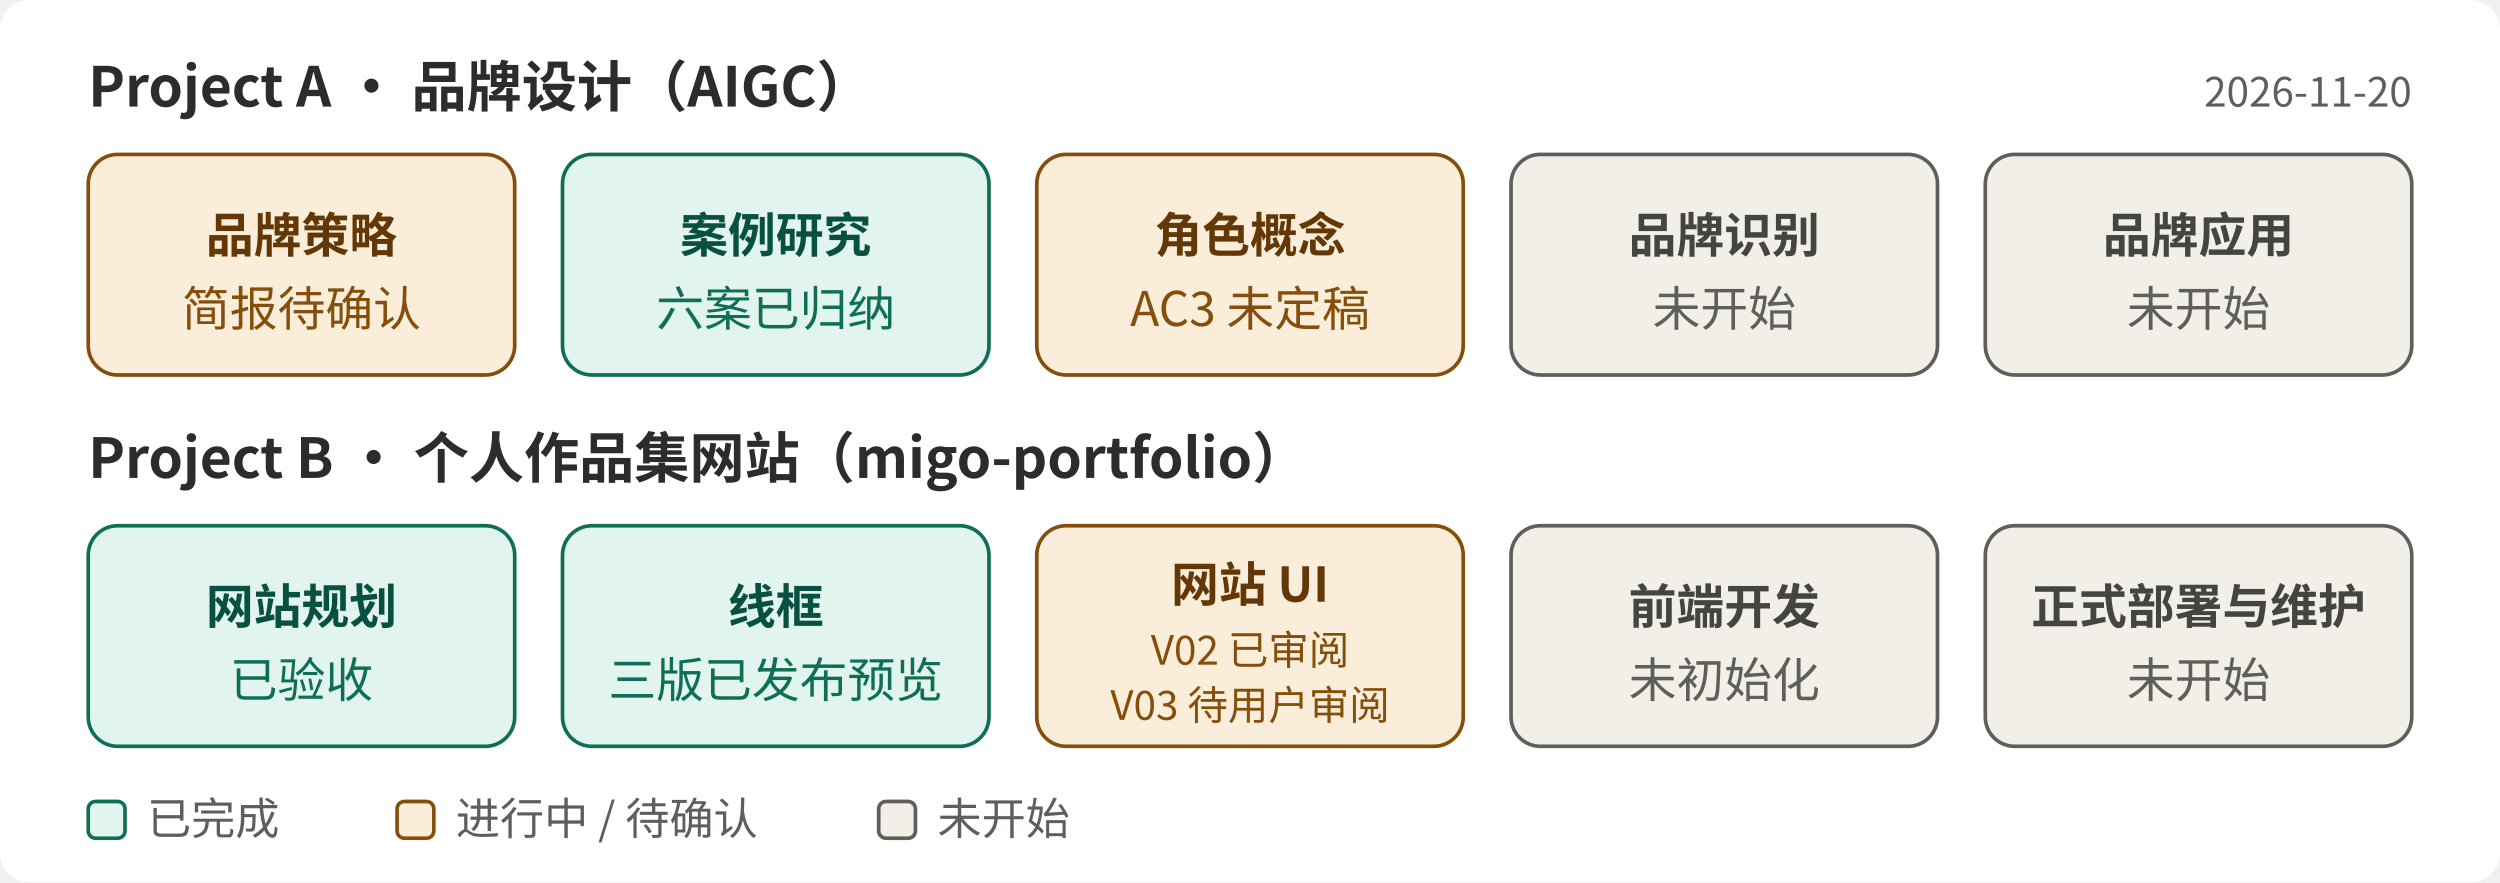
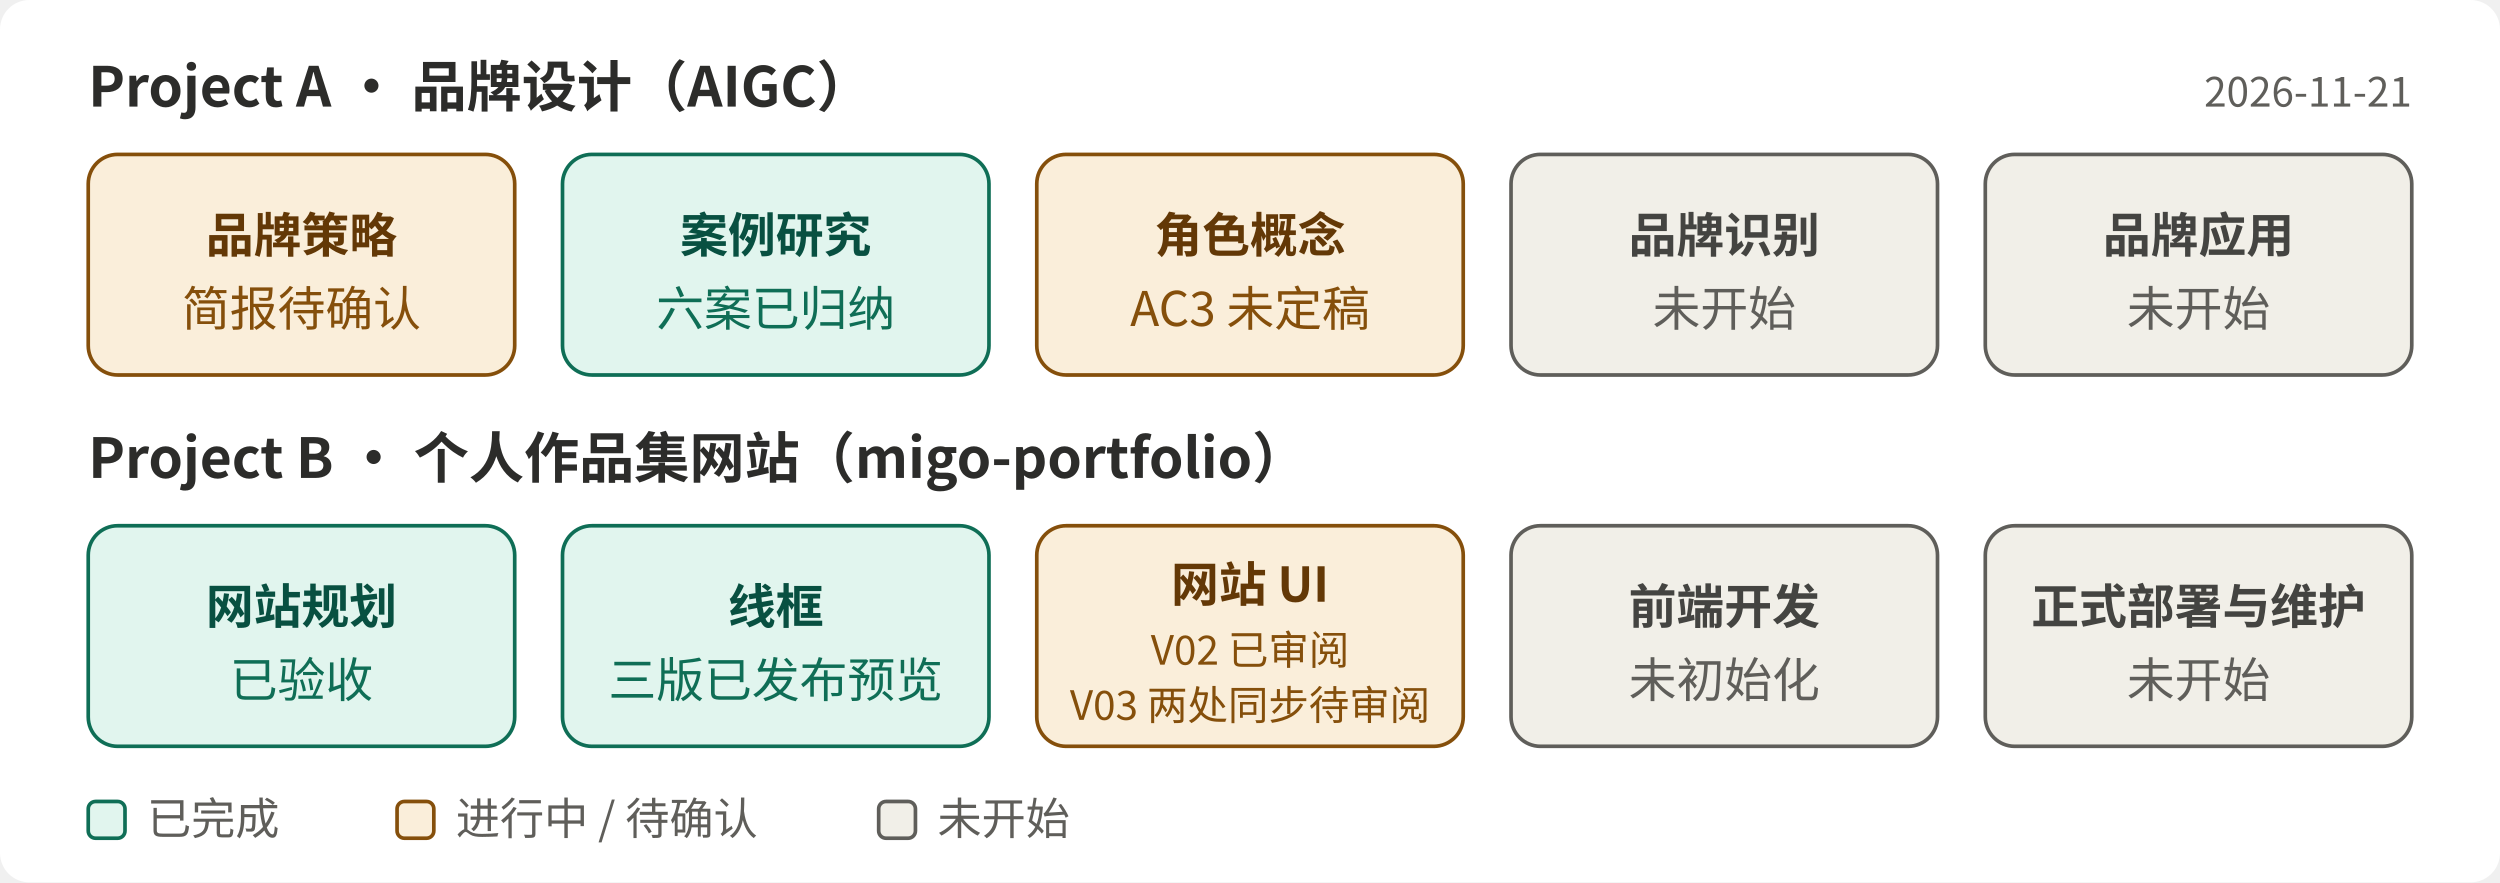
<svg xmlns="http://www.w3.org/2000/svg" width="680" height="240" viewBox="0 0 680 240" role="img" aria-labelledby="progress-title progress-desc" lang="zh-CN" xml:lang="zh-CN" font-family="system-ui, 'Microsoft YaHei', 'PingFang SC', 'Noto Sans CJK SC', sans-serif">
  <rect width="680" height="240" rx="8" fill="#FFFFFF" />
  <text x="24" y="29" font-size="15" font-weight="650" fill="#2C2C2A">Project A · 品牌设计（AIGC）</text>
-   <text x="656" y="29" font-size="11" text-anchor="end" fill="#5F5E5A">2026-11-20</text>
+   <text x="656" y="29" font-size="11" text-anchor="end" fill="#5F5E5A">2026-11-21</text>
  <g font-size="13" text-anchor="middle" dominant-baseline="central">
    <g transform="translate(24 42)">
      <rect width="116" height="60" rx="8" fill="#FAEEDA" stroke="#854F0B" />
      <text x="58" y="21" font-weight="650" fill="#633806">品牌策略</text>
      <text x="58" y="41" fill="#854F0B">简报待确认</text>
    </g>
    <g transform="translate(153 42)">
      <rect width="116" height="60" rx="8" fill="#E1F5EE" stroke="#0F6E56" />
      <text x="58" y="21" font-weight="650" fill="#085041">案例研究</text>
      <text x="58" y="41" fill="#0F6E56">六案已归纳</text>
    </g>
    <g transform="translate(282 42)">
      <rect width="116" height="60" rx="8" fill="#FAEEDA" stroke="#854F0B" />
      <text x="58" y="21" font-weight="650" fill="#633806">角色概念</text>
      <text x="58" y="41" fill="#854F0B">AC3 未定稿</text>
    </g>
    <g transform="translate(411 42)">
      <rect width="116" height="60" rx="8" fill="#F1EFE8" stroke="#5F5E5A" />
      <text x="58" y="21" font-weight="650" fill="#444441">品牌识别</text>
      <text x="58" y="41" fill="#5F5E5A">未开始</text>
    </g>
    <g transform="translate(540 42)">
      <rect width="116" height="60" rx="8" fill="#F1EFE8" stroke="#5F5E5A" />
      <text x="58" y="21" font-weight="650" fill="#444441">品牌应用</text>
      <text x="58" y="41" fill="#5F5E5A">未开始</text>
    </g>
  </g>
  <text x="24" y="130" font-size="15" font-weight="650" fill="#2C2C2A">Project B · 个人作品集网站（migo-portfolio）</text>
  <g font-size="13" text-anchor="middle" dominant-baseline="central">
    <g transform="translate(24 143)">
      <rect width="116" height="60" rx="8" fill="#E1F5EE" stroke="#0F6E56" />
      <text x="58" y="21" font-weight="650" fill="#085041">网站规划</text>
      <text x="58" y="41" fill="#0F6E56">已验收</text>
    </g>
    <g transform="translate(153 143)">
      <rect width="116" height="60" rx="8" fill="#E1F5EE" stroke="#0F6E56" />
      <text x="58" y="21" font-weight="650" fill="#085041">线框</text>
      <text x="58" y="41" fill="#0F6E56">三版已发布预览</text>
    </g>
    <g transform="translate(282 143)">
      <rect width="116" height="60" rx="8" fill="#FAEEDA" stroke="#854F0B" />
      <text x="58" y="15" font-weight="650" fill="#633806">网站 UI</text>
      <text x="58" y="33" font-size="11" fill="#854F0B">V02 已审阅</text>
-       <text x="58" y="48" font-size="11" fill="#854F0B">V03 待用户审阅</text>
+       <text x="58" y="48" font-size="11" fill="#854F0B">V03 两处同步待审阅</text>
    </g>
    <g transform="translate(411 143)">
      <rect width="116" height="60" rx="8" fill="#F1EFE8" stroke="#5F5E5A" />
      <text x="58" y="21" font-weight="650" fill="#444441">前端开发</text>
      <text x="58" y="41" fill="#5F5E5A">未初始化</text>
    </g>
    <g transform="translate(540 143)">
      <rect width="116" height="60" rx="8" fill="#F1EFE8" stroke="#5F5E5A" />
      <text x="58" y="21" font-weight="650" fill="#444441">正式部署与维护</text>
      <text x="58" y="41" fill="#5F5E5A">未开始</text>
    </g>
  </g>
  <g font-size="12" fill="#5F5E5A">
    <rect x="24" y="218" width="10" height="10" rx="2" fill="#E1F5EE" stroke="#0F6E56" />
    <text x="40" y="227">已完成</text>
    <rect x="108" y="218" width="10" height="10" rx="2" fill="#FAEEDA" stroke="#854F0B" />
    <text x="124" y="227">进行中 / 待确认</text>
    <rect x="239" y="218" width="10" height="10" rx="2" fill="#F1EFE8" stroke="#5F5E5A" />
    <text x="255" y="227">未开始</text>
  </g>
</svg>
